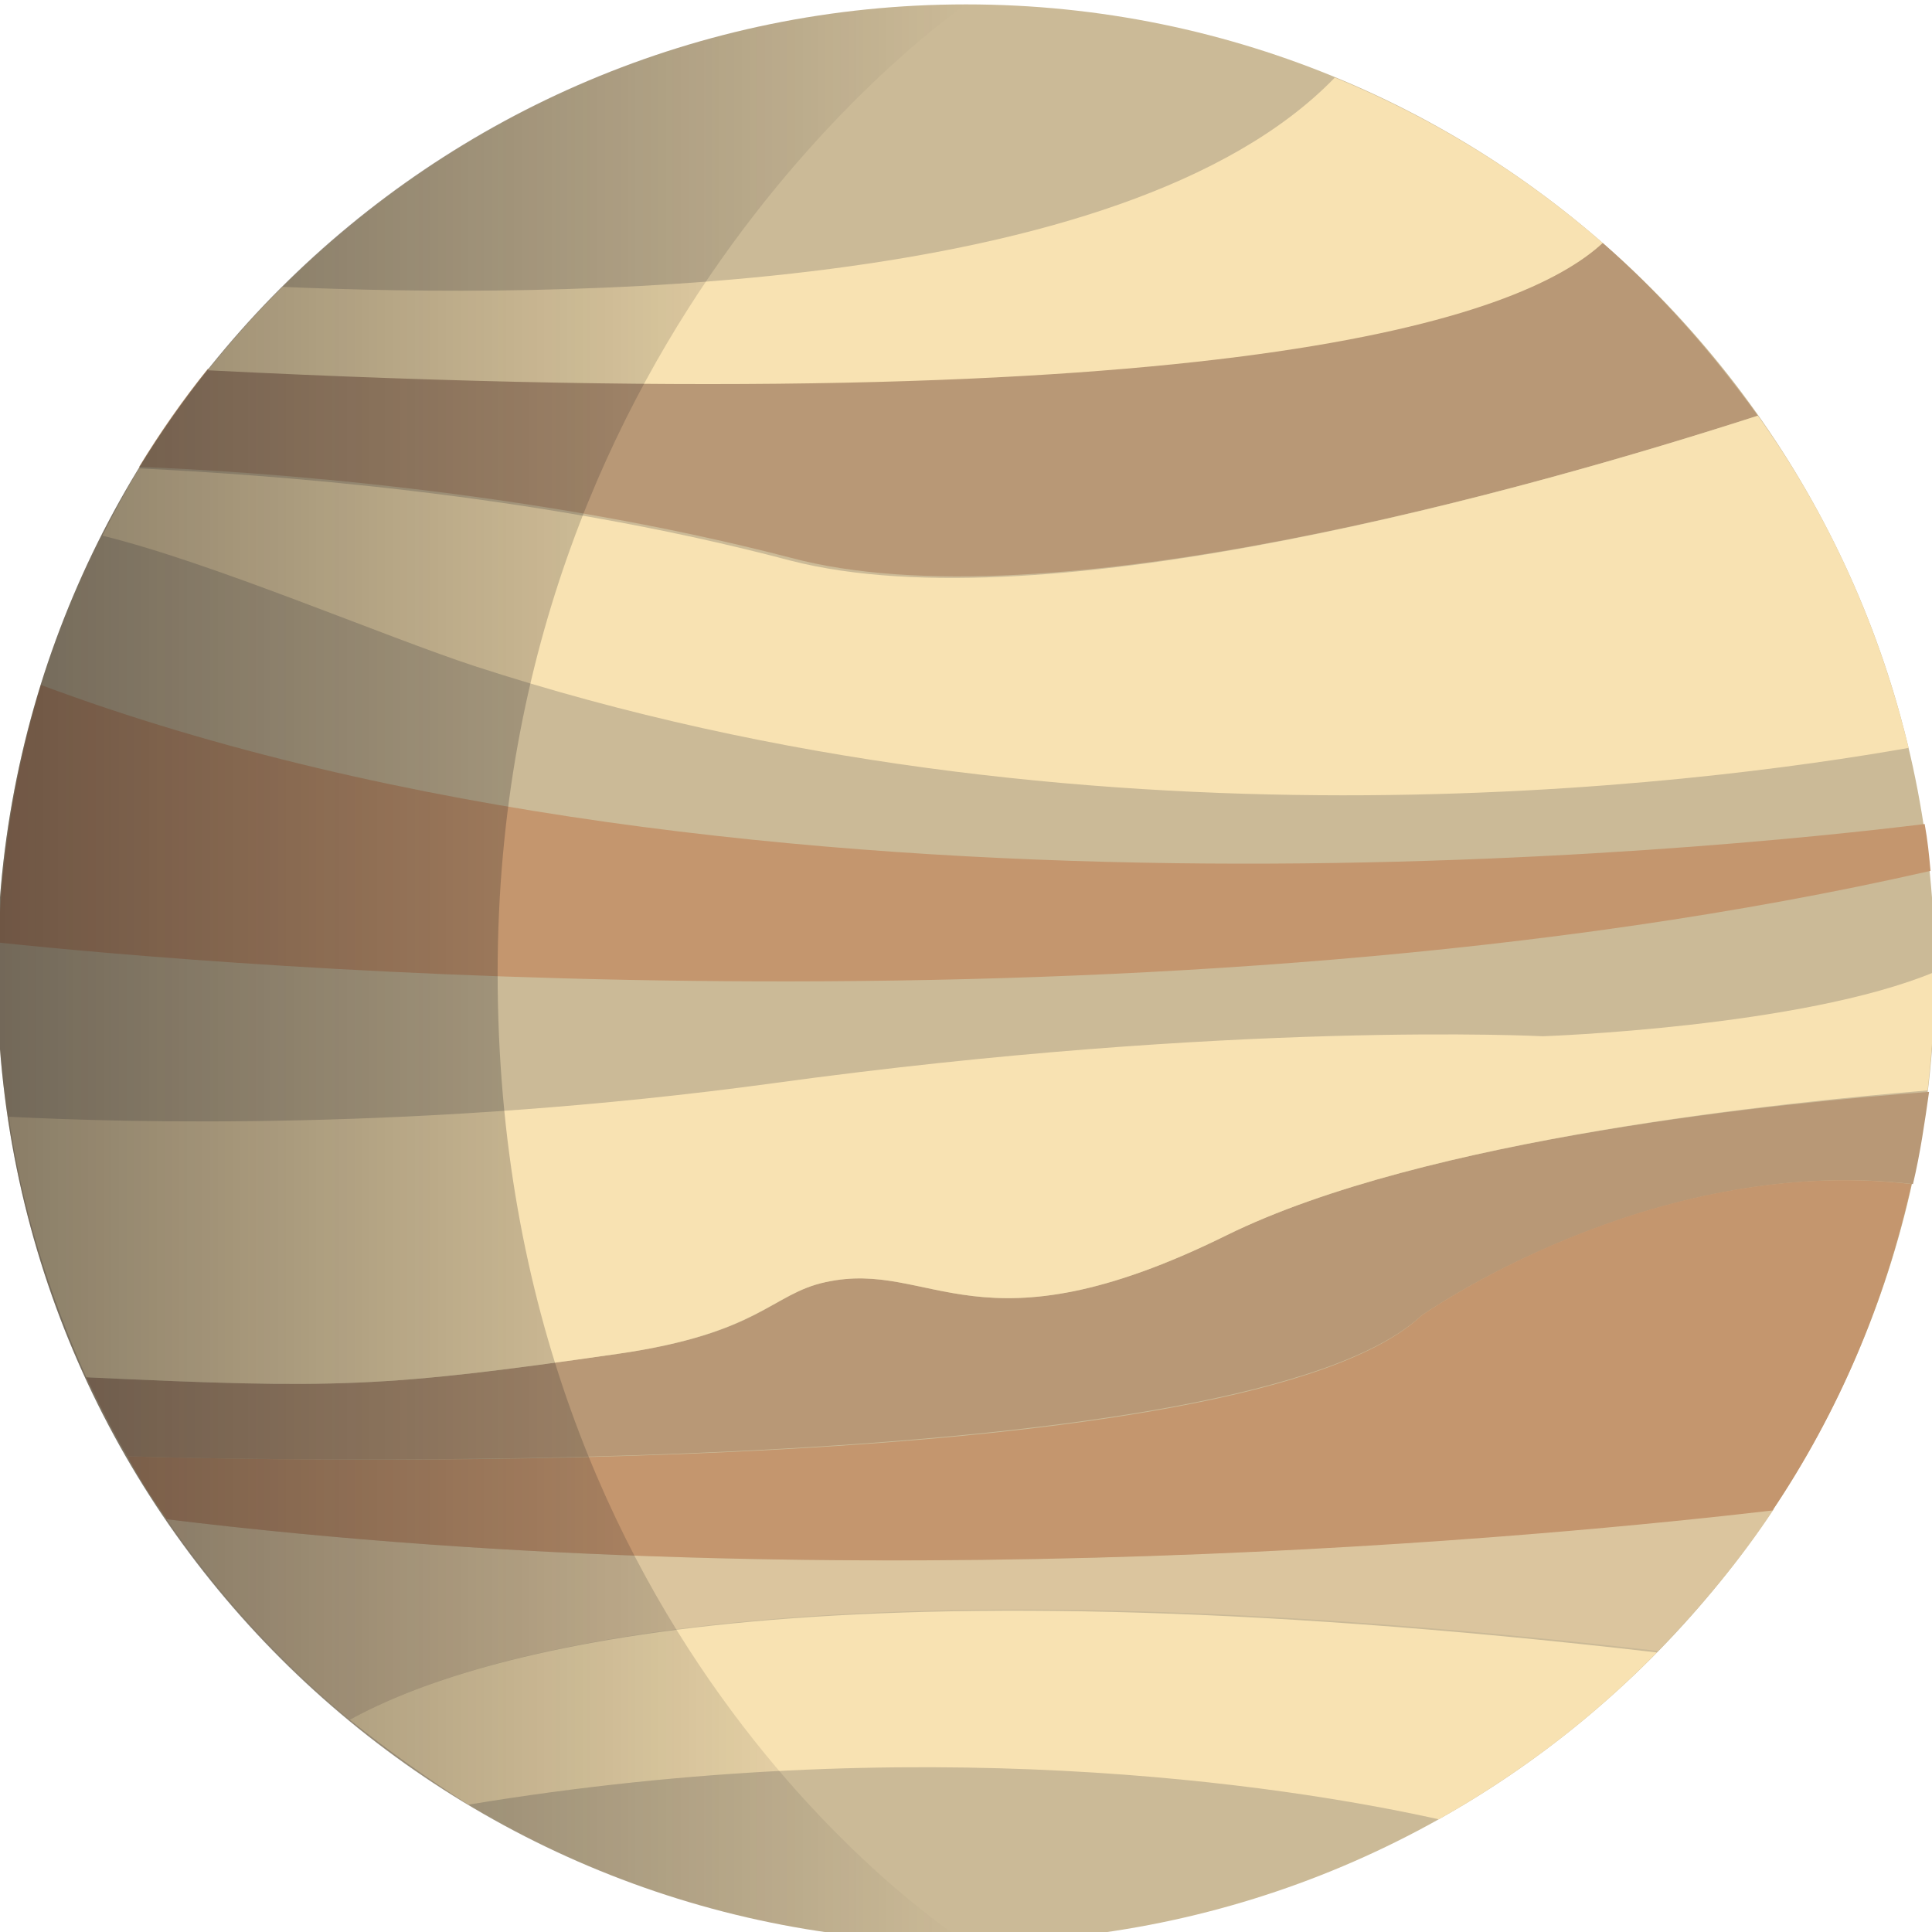
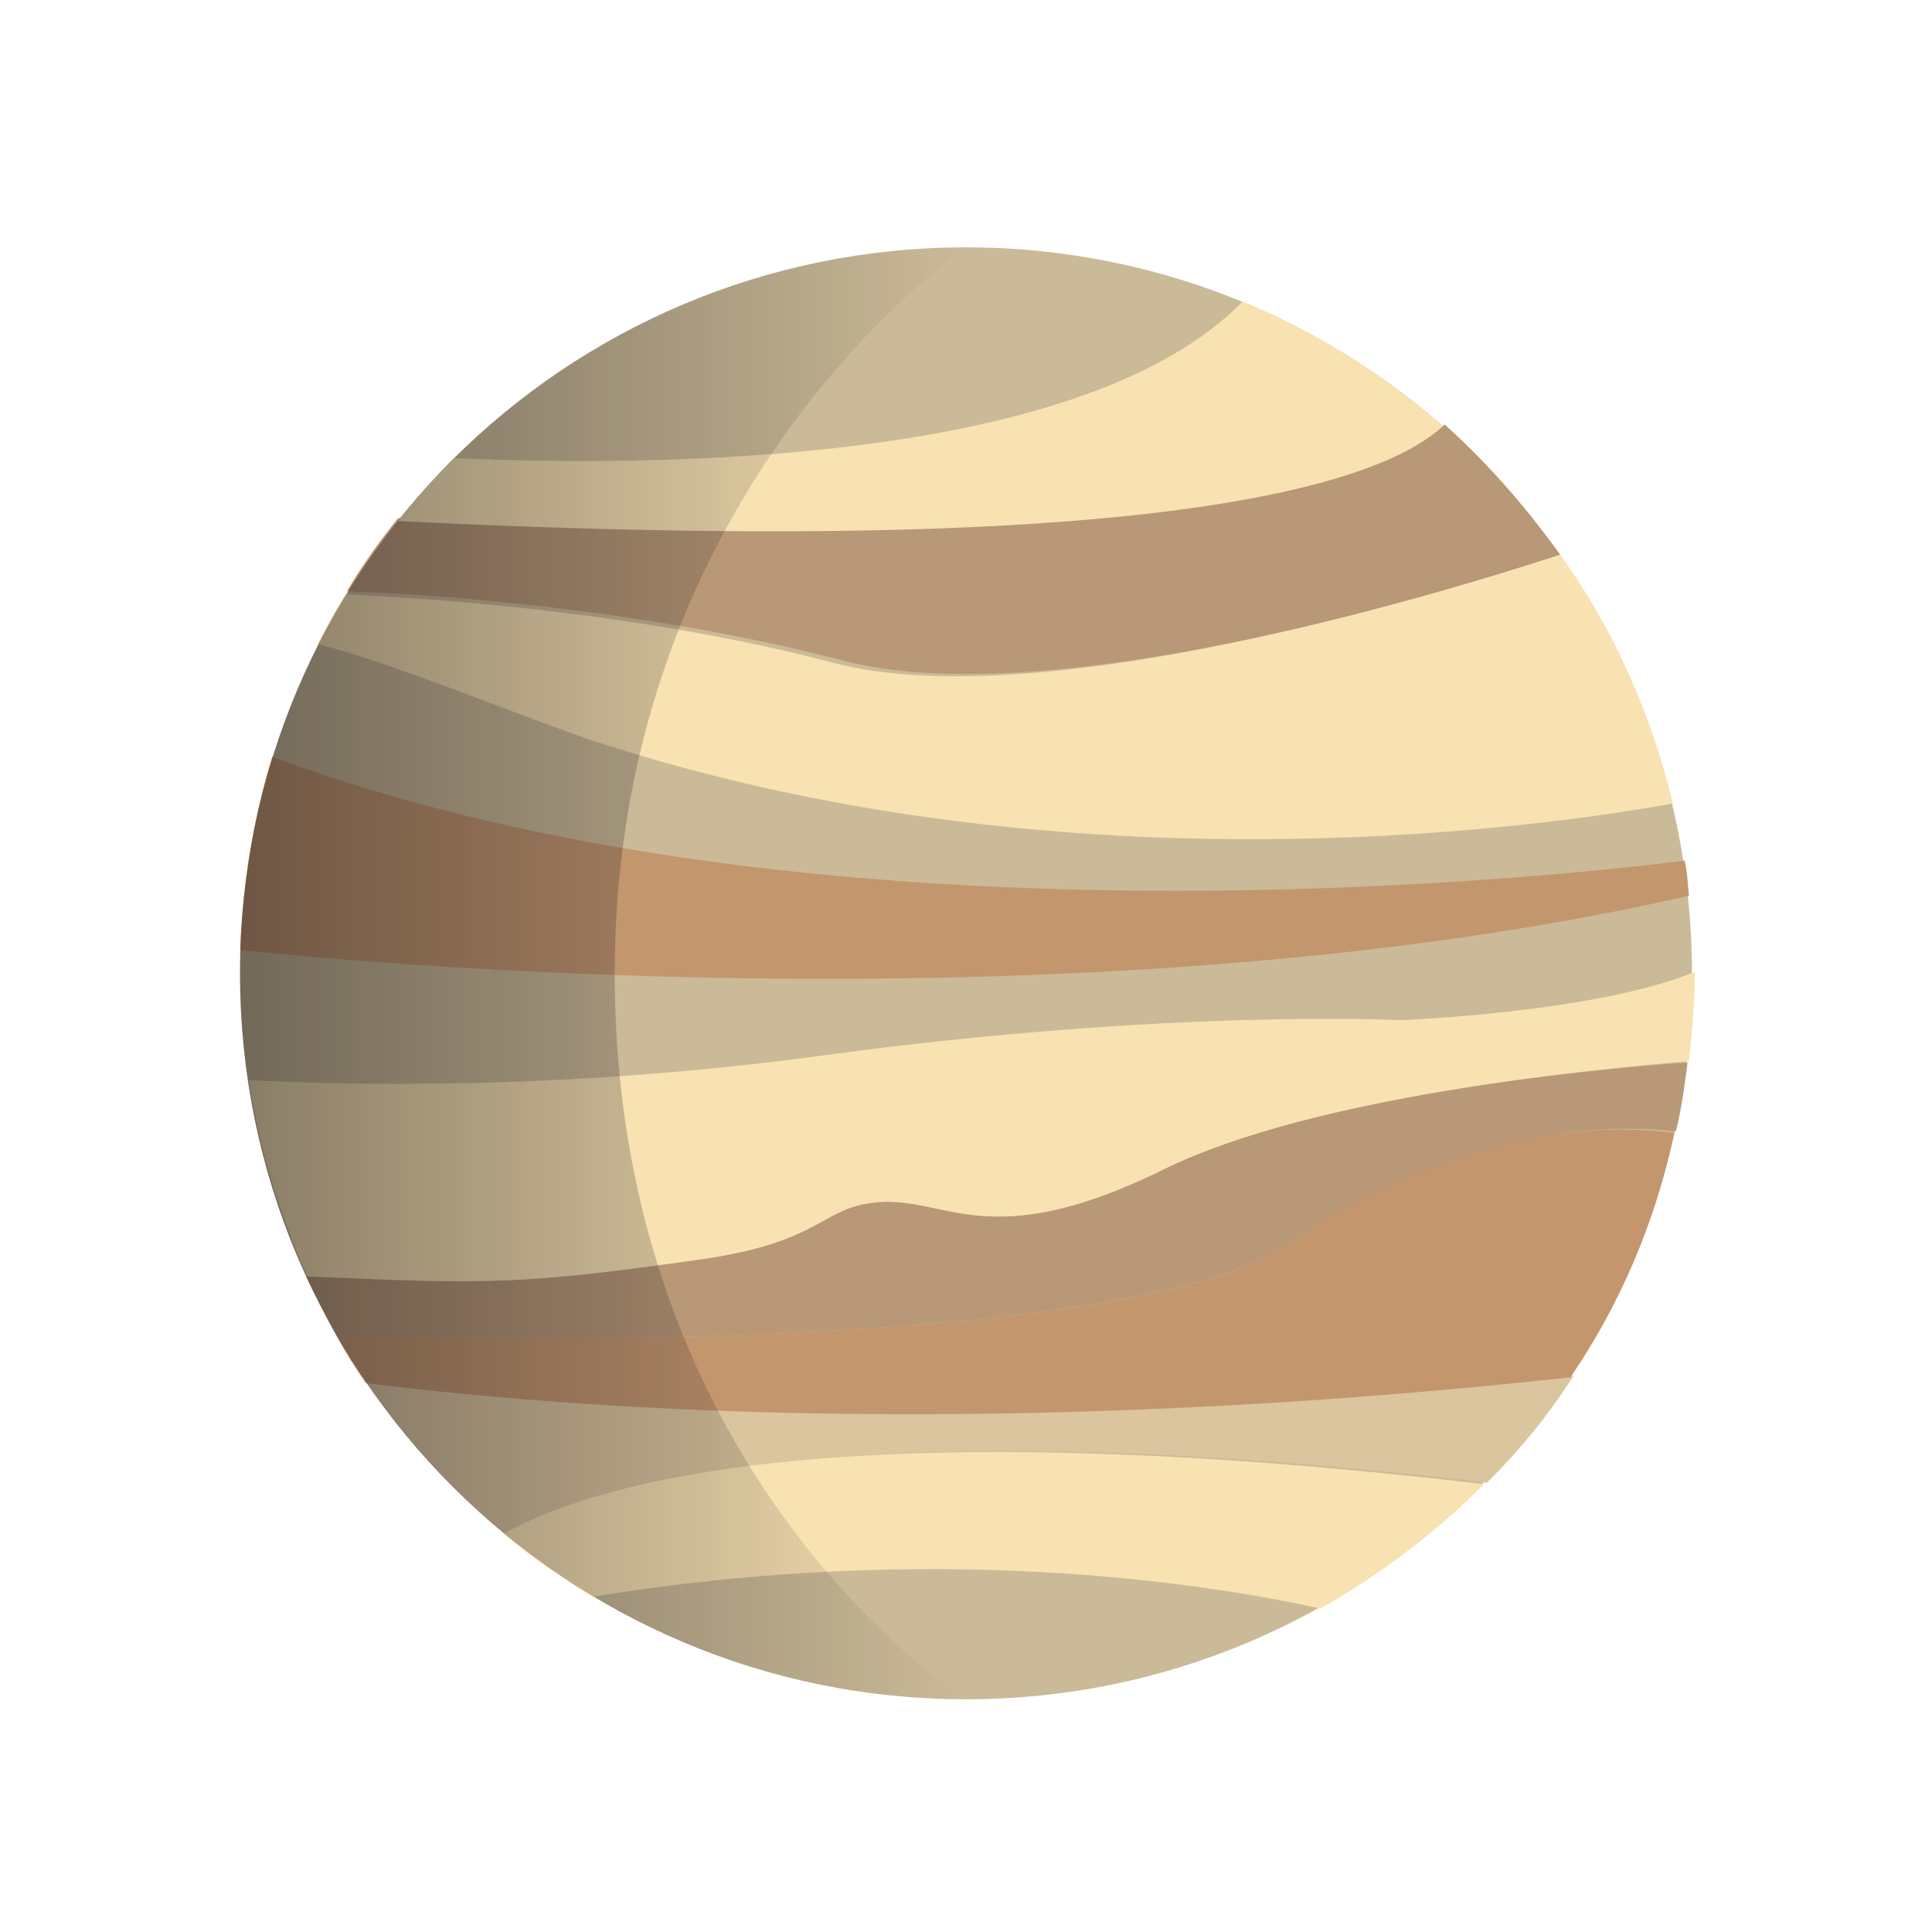
<svg xmlns="http://www.w3.org/2000/svg" version="1.1" id="Layer_1" x="0px" y="0px" viewBox="0 0 132 132" style="enable-background:new 0 0 132 132;" xml:space="preserve">
  <style type="text/css">
	.st0{fill:#CBBA97;}
	.st1{fill:#B89876;}
	.st2{fill:#DBC59E;}
	.st3{fill:#F8E2B2;}
	.st4{fill:#C4966E;}
	.st5{fill:url(#SVGID_1_);}
</style>
  <g>
    <g>
      <g>
        <g>
-           <circle class="st0" cx="66" cy="66.5" r="66.2" />
+           <circle class="st0" cx="66" cy="66.5" r="49.6" />
        </g>
        <g>
          <g>
-             <path class="st1" d="M120.1,28.4c-3.1-4.3-6.6-8.3-10.6-11.8c-5.6,5.1-25.6,12.2-95.3,8.6c-1.7,2.1-3.3,4.4-4.7,6.7       c8,0.3,26.8,1.6,44.5,6.2C71.5,42.8,104.6,33.4,120.1,28.4z" />
+             <path class="st1" d="M106.6,37.9c-2.3-3.2-4.9-6.2-7.9-8.9c-4.2,3.8-19.2,9.1-71.5,6.4c-1.3,1.6-2.5,3.3-3.5,5       c6,0.2,20.1,1.2,33.4,4.6C70.1,48.7,94.9,41.7,106.6,37.9z" />
          </g>
          <g>
-             <path class="st1" d="M83.8,84.4c-17,8.4-20.1,1.6-27.4,3.2c-3.7,0.8-4.4,3.5-14.2,4.9c-16,2.3-19.2,2.4-36.3,1.6       c0.9,1.9,1.8,3.7,2.8,5.4c13.6,0.4,76.5,1.4,88.4-9.6c0,0,15.7-11.1,33.6-9c0.5-2.1,0.8-4.2,1.1-6.3       C122.3,75.3,97.4,77.7,83.8,84.4z" />
+             <path class="st1" d="M79.4,79.9c-12.8,6.3-15.1,1.2-20.6,2.4c-2.8,0.6-3.3,2.6-10.7,3.7c-12,1.7-14.4,1.8-27.2,1.2       c0.7,1.4,1.4,2.8,2.1,4.1c10.2,0.3,57.4,1.1,66.3-7.2c0,0,11.8-8.3,25.2-6.8c0.4-1.6,0.6-3.2,0.8-4.7       C108.2,73.1,89.6,74.9,79.4,79.9z" />
          </g>
          <g>
-             <path class="st2" d="M11.4,103.8c3.5,5.1,7.7,9.7,12.5,13.7c8.5-4.7,31.3-11.4,89.4-4.7c2.9-3,5.6-6.2,7.9-9.7       C106.5,104.9,58.8,109.6,11.4,103.8z" />
+             <path class="st2" d="M25.1,94.5c2.6,3.8,5.8,7.3,9.4,10.3c6.4-3.5,23.5-8.6,67.1-3.5c2.2-2.2,4.2-4.6,5.9-7.3       C96.4,95.3,60.6,98.8,25.1,94.5z" />
          </g>
          <g>
-             <path class="st3" d="M109.5,16.6C104.1,11.9,98,8.1,91.2,5.3c-14.5,15-53.5,15.1-71.9,14.3c-1.8,1.8-3.5,3.7-5.1,5.7       C83.9,28.8,103.9,21.8,109.5,16.6z" />
+             <path class="st3" d="M98.6,29.1c-4.1-3.5-8.6-6.4-13.7-8.5C74,31.8,44.8,31.9,31,31.3c-1.3,1.3-2.6,2.8-3.8,4.3       C79.4,38.2,94.4,33,98.6,29.1z" />
          </g>
-           <path class="st3" d="M130.4,51.1c-2-8.3-5.5-16-10.3-22.7c-15.5,5-48.6,14.4-66.1,9.9C36.3,33.6,17.5,32.4,9.5,32      c-0.9,1.5-1.7,3-2.5,4.6c7.4,1.8,19.3,6.9,25.4,8.9C74.1,59.1,116.2,53.6,130.4,51.1z" />
-           <path class="st3" d="M42.2,92.5c9.7-1.4,10.5-4.1,14.2-4.9c7.3-1.6,10.4,5.2,27.4-3.2c13.6-6.7,38.5-9.1,47.9-9.9      c0.3-2.7,0.5-5.4,0.5-8.1c0,0,0,0,0,0c-9.1,3.8-26.8,4.4-26.8,4.4S84.3,69.7,52.9,74c-24.2,3.3-44.3,2.7-52.3,2.3      c0.9,6.3,2.8,12.2,5.3,17.8C23,94.9,26.2,94.8,42.2,92.5z" />
+           <path class="st3" d="M114.3,54.9c-1.5-6.2-4.1-12-7.7-17C94.9,41.7,70.1,48.7,57,45.3c-13.3-3.5-27.4-4.4-33.4-4.7      c-0.7,1.1-1.3,2.2-1.9,3.4c5.5,1.4,14.5,5.2,19.1,6.7C72.1,60.9,103.7,56.8,114.3,54.9z" />
+           <path class="st3" d="M48.2,86c7.3-1.1,7.9-3.1,10.7-3.7c5.5-1.2,7.8,3.9,20.6-2.4c10.2-5,28.9-6.8,35.9-7.4      c0.2-2,0.4-4.1,0.4-6.1l0,0c-6.8,2.8-20.1,3.3-20.1,3.3s-15.8-0.8-39.4,2.4C38,74.6,23,74.1,17,73.8c0.7,4.7,2.1,9.2,4,13.4      C33.8,87.8,36.2,87.7,48.2,86z" />
          <g>
-             <path class="st4" d="M97.1,89.9c-11.8,11.1-74.7,10-88.4,9.6c0.8,1.5,1.7,2.9,2.7,4.3c47.4,5.8,95.1,1.1,109.7-0.6       c4.5-6.7,7.7-14.2,9.5-22.3C112.7,78.8,97.1,89.9,97.1,89.9z" />
+             <path class="st4" d="M89.3,84.1c-8.8,8.3-56,7.5-66.3,7.2c0.6,1.1,1.3,2.2,2,3.2c35.6,4.4,71.3,0.8,82.3-0.4       c3.4-5,5.8-10.6,7.1-16.7C101,75.7,89.3,84.1,89.3,84.1z" />
          </g>
-           <path class="st3" d="M23.9,117.5c2.6,2.1,5.3,4,8.1,5.8c30.8-5.1,55.5-1.4,66.3,1c5.5-3.1,10.5-6.9,14.9-11.4      C55.2,106.2,32.4,112.8,23.9,117.5z" />
-           <path class="st4" d="M131.9,59.5c-0.1-1.1-0.2-2.1-0.4-3.2C117.7,58,51.3,64.9,2.8,46.8c-1.7,5.6-2.7,11.5-2.9,17.6      C15.1,66,79.2,71.5,131.9,59.5z" />
+           <path class="st3" d="M34.4,104.8c1.9,1.6,4,3,6.1,4.3c23.1-3.8,41.6-1,49.7,0.8c4.1-2.3,7.9-5.2,11.2-8.5      C57.9,96.3,40.8,101.2,34.4,104.8z" />
+           <path class="st4" d="M115.4,61.2c-0.1-0.8-0.1-1.6-0.3-2.4c-10.3,1.3-60.1,6.5-96.5-7.1c-1.3,4.2-2,8.6-2.2,13.2      C27.8,66.1,75.9,70.2,115.4,61.2z" />
        </g>
      </g>
      <g>
-         <linearGradient id="SVGID_1_" gradientUnits="userSpaceOnUse" x1="-0.198" y1="66.493" x2="66.002" y2="66.493">
+         <linearGradient id="SVGID_1_" gradientUnits="userSpaceOnUse" x1="16.35" y1="67.5" x2="66" y2="67.5" gradientTransform="matrix(1 0 0 -1 0 134)">
          <stop offset="0" style="stop-color:#1A171B;stop-opacity:0.5" />
          <stop offset="2.616996e-02" style="stop-color:#1A171B;stop-opacity:0.487" />
          <stop offset="1" style="stop-color:#1A171B;stop-opacity:0" />
        </linearGradient>
-         <path class="st5" d="M34,66.5c0,46.2,32,66.2,32,66.2c-36.6,0-66.2-29.6-66.2-66.2C-0.2,29.9,29.4,0.3,66,0.3     C66,0.3,34,22,34,66.5z" />
+         <path class="st5" d="M42,66.5c0,34.6,24,49.6,24,49.6c-27.4,0-49.6-22.2-49.6-49.6C16.4,39,38.6,16.9,66,16.9     C66,16.9,42,33.1,42,66.5z" />
      </g>
    </g>
  </g>
</svg>
